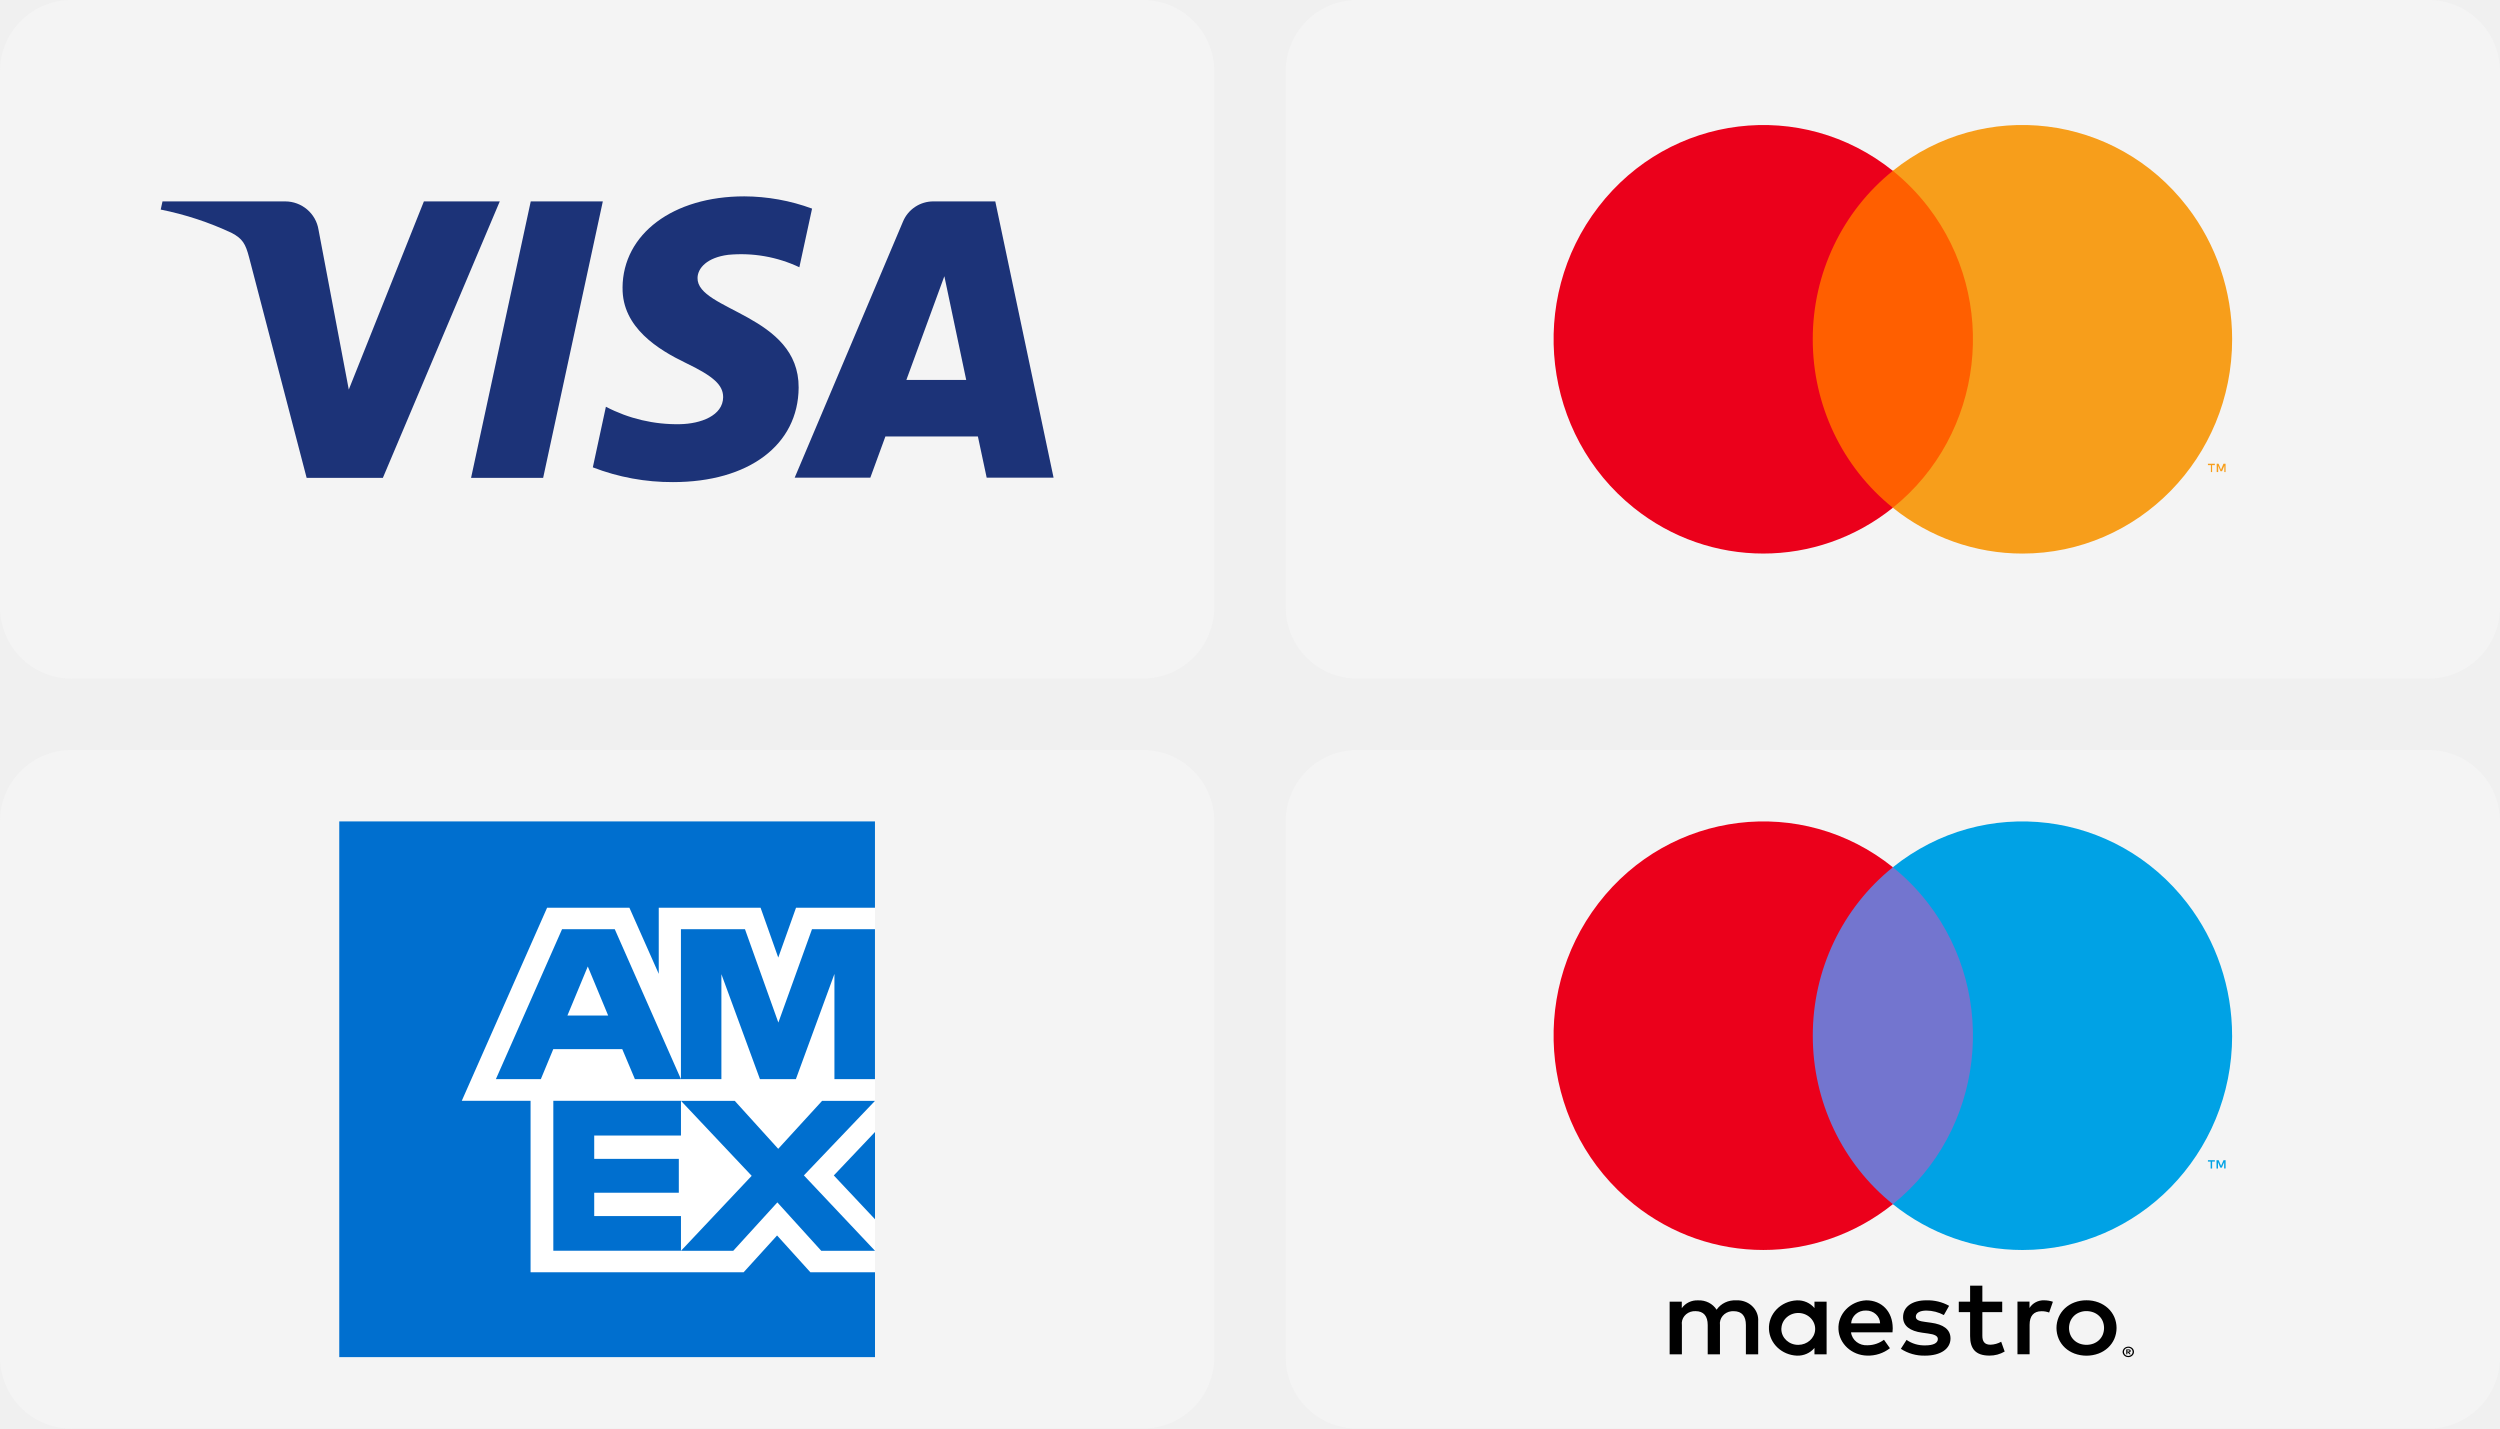
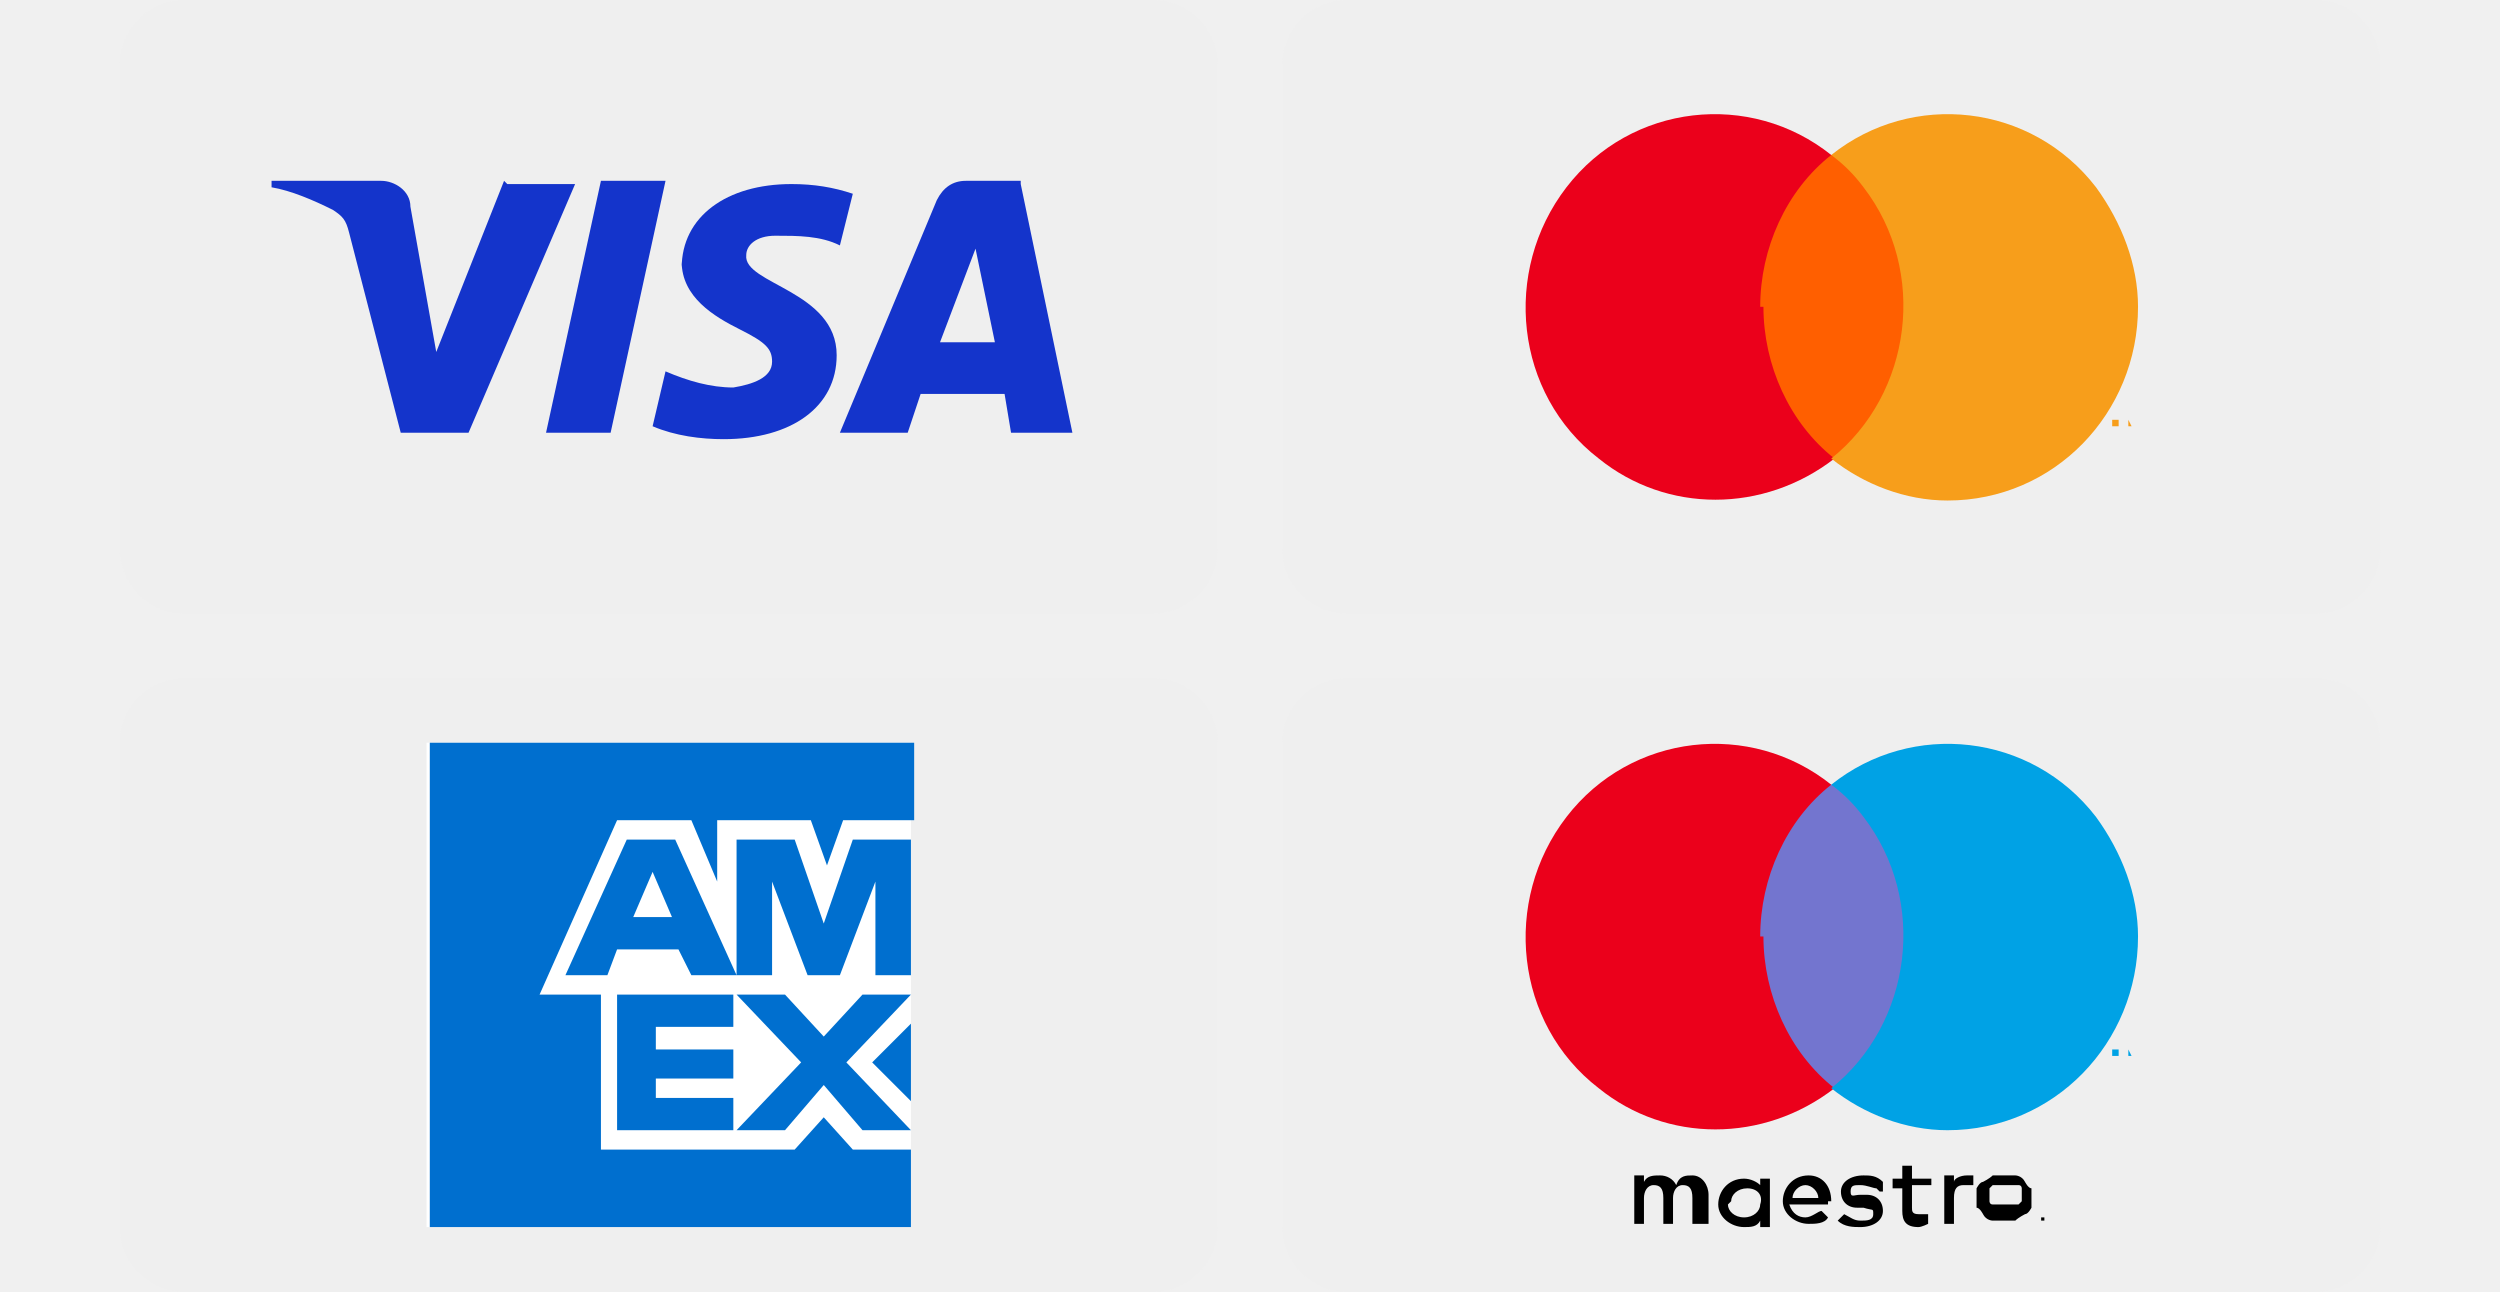
- <svg xmlns="http://www.w3.org/2000/svg" id="Layer_1" data-name="Layer 1" viewBox="0 0 70 40">
+ <svg xmlns="http://www.w3.org/2000/svg" version="1.1" viewBox="0 0 70 40" width="60" height="31">
  <defs>
    <style>
-       .cls-1 {
+       .cls0892341s-1 {
+         fill: #00a2e5;
+       }
+ 
+       .cls0892341s-2 {
+         fill: #7375cf;
+       }
+ 
+       .cls0892341s-3 {
+         fill: #efefef;
+       }
+ 
+       .cls0892341s-4 {
        fill: #f79e1b;
      }

-       .cls-2 {
-         fill: #006fcf;
+       .cls0892341s-5 {
+         fill: #1434cb;
      }

-       .cls-3 {
-         fill: #f4f4f4;
+       .cls0892341s-6 {
+         fill: #fff;
      }

-       .cls-4 {
+       .cls0892341s-7 {
        fill: #eb001b;
      }

-       .cls-5 {
-         fill: #fff;
-       }
- 
-       .cls-6 {
+       .cls0892341s-8 {
        fill: #ff5f00;
      }

-       .cls-7 {
-         fill: #00a2e5;
-       }
- 
-       .cls-8 {
-         fill: #7375cf;
-       }
- 
-       .cls-9 {
-         fill: #1c3378;
+       .cls0892341s-9 {
+         fill: #006fcf;
      }
    </style>
  </defs>
-   <rect class="cls-3" x="36" width="34" height="19" rx="2" ry="2" />
-   <g id="Layer_1-2" data-name="Layer 1-2">
-     <g id="_Group_" data-name=" Group ">
-       <rect class="cls-6" x="50.431" y="4.783" width="5.138" height="9.434" />
-       <path id="_Path_" data-name=" Path " class="cls-4" d="m50.757,9.501c-.002-1.841.825-3.581,2.243-4.718-2.55-2.047-6.241-1.595-8.244,1.01-2.004,2.605-1.561,6.377.988,8.424,2.129,1.71,5.127,1.71,7.256,0-1.417-1.136-2.244-2.875-2.243-4.716Z" />
-       <path class="cls-1" d="m62.5,9.501c-0,3.313-2.629,5.999-5.872,5.999-1.316-0-2.594-.452-3.629-1.283,2.55-2.047,2.992-5.819.988-8.424-.289-.376-.621-.715-.988-1.01,2.549-2.048,6.24-1.596,8.245,1.008.813,1.057,1.256,2.363,1.256,3.708,0,0,0,.002,0,.002Z" />
-       <path class="cls-1" d="m61.939,13.217v-.193h.077v-.04h-.194v.04h.083v.193h.034Zm.377,0v-.233h-.059l-.069.167-.069-.167h-.052v.233h.042v-.175l.064.152h.044l.064-.152v.177l.034-.002Z" />
+   <g>
+     <g id="Layer_1">
+       <rect class="cls0892341s-3" x="36" y="0" width="34" height="19" rx="2" ry="2" />
+       <g id="Layer_1-2">
+         <g id="_Group_">
+           <rect class="cls0892341s-8" x="50.4" y="4.8" width="5.1" height="9.4" />
+           <path id="_Path_" class="cls0892341s-7" d="M50.8,9.5c0-1.8.8-3.6,2.2-4.7-2.5-2-6.2-1.6-8.2,1-2,2.6-1.6,6.4,1,8.4,2.1,1.7,5.1,1.7,7.3,0-1.4-1.1-2.2-2.9-2.2-4.7Z" />
+           <path class="cls0892341s-4" d="M62.5,9.5c0,3.3-2.6,6-5.9,6-1.3,0-2.6-.5-3.6-1.3,2.5-2,3-5.8,1-8.4-.3-.4-.6-.7-1-1,2.5-2,6.2-1.6,8.2,1,.8,1.1,1.3,2.4,1.3,3.7,0,0,0,0,0,0Z" />
+           <path class="cls0892341s-4" d="M61.9,13.2v-.2h0s-.2,0-.2,0h0s0,0,0,0v.2s0,0,0,0ZM62.3,13.2v-.2h0v.2c0,0-.1-.2-.1-.2h0v.2h0v-.2.2h.1v-.2c0,0,0,.2,0,.2h0s0,0,0,0Z" />
+         </g>
+       </g>
+       <rect class="cls0892341s-3" y="0" width="34" height="19" rx="2" ry="2" />
+       <g>
+         <path class="cls0892341s-5" d="M17.4,8.1c0,1.1,1,1.7,1.8,2.1.8.4,1,.6,1,1,0,.5-.6.7-1.2.8-.7,0-1.4-.2-2.1-.5l-.4,1.7c.7.3,1.5.4,2.2.4,2.1,0,3.5-1,3.5-2.6,0-2-2.9-2.2-2.8-3.1,0-.3.3-.6.9-.6.7,0,1.4,0,2,.3l.4-1.6c-.6-.2-1.2-.3-1.9-.3-2,0-3.4,1-3.4,2.6" />
+         <path class="cls0892341s-5" d="M27.9,5.6h-1.7c-.4,0-.7.2-.9.6l-3,7.2h2.1l.4-1.2h2.6l.2,1.2h1.9l-1.6-7.7h0ZM25.4,10.6l1.1-2.9.6,2.9h-1.7Z" />
+         <polyline class="cls0892341s-5" points="14.9 5.6 13.2 13.4 15.2 13.4 16.9 5.6 14.9 5.6" />
+         <path class="cls0892341s-5" d="M11.9,5.6l-2.1,5.3-.8-4.5c0-.5-.5-.8-.9-.8h-3.4v.2c.6.1,1.3.4,1.9.7.3.2.4.3.5.7l1.6,6.2h2.1l3.3-7.7h-2.1" />
+       </g>
+       <rect class="cls0892341s-3" x="36" y="21" width="34" height="19" rx="2" ry="2" />
+       <g>
+         <path d="M49.2,37.9v-.9c0-.3-.2-.6-.5-.6,0,0,0,0,0,0-.2,0-.4,0-.5.3-.1-.2-.3-.3-.5-.3-.2,0-.4,0-.5.2v-.2h-.3v1.5h.3v-.8c0-.2.1-.4.3-.4,0,0,0,0,0,0,.2,0,.3.1.3.4v.8h.3v-.8c0-.2.1-.4.3-.4,0,0,0,0,0,0,.2,0,.3.1.3.4v.8s.3,0,.3,0ZM51.1,37.2v-.7h-.3v.2c-.1-.1-.3-.2-.5-.2-.5,0-.8.4-.8.8,0,.4.4.7.8.7.2,0,.4,0,.5-.2v.2h.3v-.7ZM49.9,37.2c0-.2.2-.4.5-.4s.5.2.4.5c0,.2-.2.4-.5.4-.3,0-.5-.2-.5-.4,0,0,0,0,0,0ZM58.4,36.4c.1,0,.2,0,.3,0,0,0,.2,0,.3.2,0,0,.1.2.2.2,0,.2,0,.4,0,.6,0,0-.1.2-.2.2,0,0-.2.1-.3.2-.2,0-.5,0-.7,0,0,0-.2,0-.3-.2,0,0-.1-.2-.2-.2,0-.2,0-.4,0-.6,0,0,.1-.2.2-.2,0,0,.2-.1.3-.2.1,0,.2,0,.3,0h0ZM58.4,36.7c0,0-.1,0-.2,0,0,0-.1,0-.2,0,0,0,0,0-.1.1,0,.1,0,.3,0,.4,0,0,0,.1.1.1,0,0,0,0,.2,0,.1,0,.3,0,.4,0,0,0,.1,0,.2,0,0,0,0,0,.1-.1,0-.1,0-.3,0-.4,0,0,0-.1-.1-.1,0,0,0,0-.2,0,0,0-.1,0-.2,0ZM53,37.2c0-.5-.3-.8-.7-.8-.5,0-.8.4-.8.8,0,.4.4.7.8.7.2,0,.5,0,.6-.2l-.2-.2c-.1,0-.3.2-.5.2-.2,0-.4-.1-.5-.4h1.2s0,0,0-.1c0,0,0,0,0,0ZM51.8,37.1c0-.2.2-.4.4-.4.2,0,.4.2.4.4h-.8ZM54.4,36.8c-.1,0-.3-.1-.5-.1-.2,0-.3,0-.3.2s.1.1.3.1h.2c.3,0,.5.2.5.5s-.3.5-.7.5c-.2,0-.5,0-.7-.2l.2-.2c.2.1.3.2.5.2.2,0,.4,0,.4-.2s0-.1-.3-.2h-.2c-.3,0-.5-.2-.5-.5s.3-.5.7-.5c.2,0,.4,0,.6.2v.3h-.1ZM56.1,36.7h-.6v.7c0,.1,0,.2.2.2.1,0,.2,0,.3,0v.3c0,0-.2.1-.3.1-.4,0-.5-.2-.5-.5v-.7h-.3v-.3h.3v-.4s.3,0,.3,0v.4h.6s0,.3,0,.3ZM57.2,36.4c0,0,.2,0,.2,0v.3c-.2,0-.2,0-.3,0-.2,0-.3.1-.3.4v.8h-.3v-1.5h.3v.2c0-.1.2-.2.4-.2h0ZM59.6,37.7s0,0,0,0c0,0,0,0,0,0,0,0,0,0,0,0,0,0,0,0,0,.1,0,0,0,0,0,0,0,0,0,0,0,0,0,0,0,0,0,0,0,0-.1,0-.1,0,0,0,0,0,0-.1,0,0,0,0,0,0,0,0,0,0,0,0,0,0,0,0,0,0ZM59.6,38s0,0,0,0c0,0,0,0,0,0,0,0,0-.1,0-.2,0,0,0,0,0,0,0,0,0,0,0,0,0,0,0,0,0,0,0,0,0,0,0,0,0,0,0,.1,0,.2,0,0,0,0,0,0ZM59.6,37.8s0,0,0,0c0,0,0,0,0,0,0,0,0,0,0,0,0,0,0,0,0,0h0c0,0,0,0,0,0h0c0,0,0,0,0,0h0c0,0,0,0,0,0h0c0-.1,0-.1,0-.1ZM59.6,37.8h0s0,0,0,0c0,0,0,0,0,0,0,0,0,0,0,0,0,0,0,0,0,0,0,0,0,0,0,0,0,0,0,0,0,0Z" />
+         <g>
+           <rect class="cls0892341s-2" x="50.4" y="24.3" width="5.1" height="9.4" />
+           <path class="cls0892341s-7" d="M50.8,29c0-1.8.8-3.6,2.2-4.7-2.5-2-6.2-1.6-8.2,1-2,2.6-1.6,6.4,1,8.4,2.1,1.7,5.1,1.7,7.3,0-1.4-1.1-2.2-2.9-2.2-4.7h0Z" />
+           <path class="cls0892341s-1" d="M61.9,32.7v-.2h0s-.2,0-.2,0h0s0,0,0,0v.2h0ZM62.3,32.7v-.2h0v.2c0,0-.1-.2-.1-.2h0v.2h0v-.2.2h.1v-.2c0,0,0,.2,0,.2,0,0,0,0,0,0Z" />
+           <path class="cls0892341s-1" d="M62.5,29c0,3.3-2.6,6-5.9,6-1.3,0-2.6-.5-3.6-1.3,2.5-2,3-5.8,1-8.4-.3-.4-.6-.7-1-1,2.5-2,6.2-1.6,8.2,1,.8,1.1,1.3,2.4,1.3,3.7,0,0,0,0,0,0Z" />
+         </g>
+       </g>
+       <rect class="cls0892341s-3" y="21" width="34" height="19" rx="2" ry="2" />
+       <g>
+         <polygon class="cls0892341s-6" points="24.5 38 17 38 9.5 38 9.5 30.4 9.5 23 16.9 23 24.5 23 24.5 30.5 24.5 38" />
+         <path class="cls0892341s-9" d="M24.5,38v-2.4h-1.8l-.9-1-.9,1h-6v-4.8h-1.9l2.4-5.4h2.3l.8,1.9v-1.9h2.9l.5,1.4.5-1.4h2.2v-2.4h-15v15s15,0,15,0ZM23,35h1.5l-2-2.1,2-2.1h-1.5l-1.2,1.3-1.2-1.3h-1.5l2,2.1-2,2.1h1.5l1.2-1.4,1.2,1.4h0ZM23.3,32.9l1.2,1.2v-2.4l-1.2,1.2h0ZM16.6,34.1v-.7h2.4v-.9h-2.4v-.7h2.4v-1h-3.6v4.2h3.6v-1h-2.4ZM23.4,30.2h1.1v-4.2h-1.8l-.9,2.6-.9-2.6h-1.8v4.2h1.1v-2.9l1.1,2.9h1l1.1-2.9v2.9h0ZM17.8,30.2h1.3l-1.9-4.2h-1.5l-1.9,4.2h1.3l.3-.8h1.9l.4.8h0ZM17,28.4h-1.1l.6-1.4.6,1.4h0Z" />
+       </g>
    </g>
  </g>
-   <rect class="cls-3" width="34" height="19" rx="2" ry="2" />
-   <g>
-     <path class="cls-9" d="m17.432,8.057c-.015,1.114,1.004,1.736,1.767,2.104.788.378,1.049.622,1.049.96-.005.517-.627.746-1.21.756-.722.014-1.435-.154-2.073-.488l-.366,1.697c.715.276,1.476.416,2.244.413,2.123,0,3.509-1.04,3.519-2.647.01-2.04-2.851-2.154-2.831-3.07.005-.279.271-.572.858-.647.684-.065,1.373.055,1.993.348l.356-1.642c-.607-.224-1.25-.34-1.898-.343-1.993,0-3.399,1.05-3.409,2.557" />
-     <path class="cls-9" d="m27.868,5.639h-1.727c-.376-.003-.716.222-.858.567l-3.032,7.169h2.118l.422-1.154h2.59l.246,1.154h1.873l-1.632-7.736Zm-2.49,5l1.064-2.905.612,2.905h-1.677Z" />
-     <polyline class="cls-9" points="14.861 5.639 13.19 13.38 15.208 13.38 16.879 5.639 14.861 5.639" />
-     <path class="cls-9" d="m11.869,5.639l-2.103,5.269-.848-4.478c-.073-.455-.469-.791-.934-.791h-3.434l-.05.229c.689.138,1.358.358,1.993.657.296.159.382.298.482.682l1.611,6.174h2.134l3.273-7.741h-2.123" />
-   </g>
-   <rect class="cls-3" x="36" y="21" width="34" height="19" rx="2" ry="2" />
-   <g>
-     <path d="m49.229,37.921v-.925c.022-.302-.219-.564-.54-.586-.025-.002-.05-.002-.075-0-.22-.013-.43.087-.549.262-.108-.17-.306-.271-.517-.262-.183-.009-.357.075-.458.219v-.182h-.34v1.474h.343v-.817c-.028-.189.112-.363.312-.389.023-.003.047-.004.071-.003.226,0,.34.139.34.389v.82h.343v-.817c-.026-.19.117-.365.319-.389.021-.003.043-.003.064-.002.232,0,.343.139.343.389v.82h.343Zm1.916-.737v-.737h-.34v.179c-.118-.143-.302-.224-.494-.216-.453.021-.803.385-.78.812.021.398.358.717.78.736.192.008.376-.073.494-.216v.179h.34v-.737Zm-1.265,0c.015-.246.239-.434.499-.42s.46.225.445.471c-.014.236-.221.42-.471.421-.259.003-.472-.192-.475-.436-0-.012 0-.024.001-.036Zm8.542-.776c.115-.001.229.019.335.059.099.037.19.093.267.163.076.07.135.153.176.245.085.197.085.418,0,.616-.041.092-.101.176-.176.246-.077.07-.167.126-.267.163-.216.079-.455.079-.671,0-.099-.037-.19-.093-.266-.163-.075-.07-.135-.154-.175-.246-.085-.197-.085-.418,0-.616.041-.092.1-.175.175-.245.076-.07.167-.126.266-.163.107-.04.221-.06.335-.059Zm0,.303c-.067-.001-.132.011-.194.035-.058.022-.111.055-.155.097-.044.043-.079.094-.103.149-.05.123-.05.26,0,.383.023.056.058.106.103.149.044.042.097.075.155.097.125.046.264.046.388,0,.058-.022.111-.055.156-.097.045-.043.08-.093.104-.149.05-.123.05-.26,0-.383-.024-.056-.059-.107-.104-.149-.045-.042-.098-.075-.156-.097-.062-.023-.128-.035-.194-.035Zm-5.426.472c-.003-.459-.304-.774-.742-.774-.453.022-.801.387-.777.814.022.404.371.724.8.734.233.008.461-.066.641-.207l-.167-.237c-.129.098-.289.152-.454.154-.234.019-.441-.141-.468-.361h1.161c.003-.04.007-.08.007-.123Zm-1.164-.13c.012-.206.197-.365.415-.358.214-.004.391.156.396.358h-.811Zm2.596-.231c-.148-.081-.316-.124-.487-.126-.186,0-.298.065-.298.173,0,.099.118.126.265.145l.16.022c.34.046.546.182.546.441,0,.281-.262.481-.713.481-.241.006-.479-.061-.677-.191l.16-.25c.15.105.333.159.52.154.232,0,.356-.065.356-.179,0-.083-.088-.13-.275-.154l-.16-.022c-.35-.046-.539-.194-.539-.435,0-.293.255-.472.651-.472.224-.007.445.046.638.154l-.147.259Zm1.634-.083h-.556v.666c0,.148.056.247.226.247.106-.003.21-.032.301-.083l.098.274c-.127.075-.275.115-.425.114-.402,0-.543-.204-.543-.546v-.672h-.317v-.293h.317l-0-.447h.343l0.0.447h.556v.293Zm1.177-.33c.082 0.0.164.014.242.04l-.105.302c-.068-.025-.14-.038-.213-.037-.222,0-.334.136-.334.379v.826h-.34v-1.474h.337v.179c.085-.138.243-.221.412-.216h0Zm2.354,1.296c.021-0.0.042.004.062.012.019.007.036.018.05.031.014.013.026.029.034.047.017.036.017.077,0,.114-.008.017-.02.033-.034.047-.015.013-.032.024-.05.032-.019.008-.04.012-.062.012-.064.001-.122-.035-.147-.09-.017-.036-.017-.077,0-.114.008-.017.019-.033.034-.047.014-.013.032-.024.051-.031.02-.008.041-.012.063-.012Zm0,.261c.016 0.0.032-.003.047-.009.014-.006.027-.014.038-.024.047-.045.048-.117 0-.162-.011-.01-.024-.019-.038-.024-.015-.006-.031-.009-.047-.009-.016-0-.033.003-.048.009-.014.006-.028.014-.039.024-.047.045-.047.117,0,.162.023.022.054.034.087.033Zm.009-.183c.015-.001.03.003.043.012.01.008.016.02.015.032 0.0.01-.004.021-.012.028-.009.008-.021.013-.034.013l.047.051h-.037l-.044-.051h-.014v.051h-.031v-.136h.067Zm-.036.026v.036h.035c.007 0.0.014-.001.019-.005.005-.003.008-.008.007-.014 0-.005-.002-.011-.007-.014-.006-.003-.013-.005-.019-.004h-.035Z" />
-     <g>
-       <rect class="cls-8" x="50.431" y="24.283" width="5.138" height="9.434" />
-       <path class="cls-4" d="m50.758,29c-.002-1.841.825-3.58,2.243-4.717-2.549-2.048-6.241-1.596-8.245,1.009-2.004,2.605-1.562,6.377.988,8.425,2.129,1.71,5.127,1.71,7.257,0-1.417-1.137-2.244-2.876-2.243-4.717Z" />
-       <path class="cls-7" d="m61.94,32.718v-.193h.076v-.039h-.194v.039h.076v.193h.042Zm.377,0v-.233h-.059l-.068.16-.068-.16h-.06v.233h.042v-.176l.064.151h.044l.064-.152v.176h.042Z" />
-       <path class="cls-7" d="m62.5,29c0,3.314-2.628,6-5.871,6-1.316 0-2.594-.452-3.629-1.283,2.549-2.049,2.991-5.821.986-8.426-.288-.375-.62-.713-.986-1.008,2.549-2.048,6.24-1.596,8.244,1.009.813,1.057,1.255,2.363,1.255,3.708Z" />
-     </g>
-   </g>
-   <rect class="cls-3" y="21" width="34" height="19" rx="2" ry="2" />
-   <g>
-     <polygon class="cls-5" points="24.5 38 17.045 38 9.5 38 9.5 30.425 9.5 23 16.944 23 24.5 23 24.5 30.499 24.5 38" />
-     <path class="cls-2" d="m24.5,38v-2.377h-1.81l-.932-1.03-.936,1.03h-5.966v-4.801h-1.926l2.389-5.406h2.304l.822,1.852v-1.852h2.851l.495,1.396.498-1.396h2.21v-2.416h-15v15h15Zm-1.505-2.978h1.505l-1.991-2.111,1.991-2.087h-1.481l-1.229,1.343-1.217-1.343h-1.505l1.979,2.099-1.979,2.099h1.463l1.235-1.355,1.229,1.355h0Zm.352-2.109l1.153,1.226v-2.443l-1.153,1.216h0Zm-6.709,1.138v-.654h2.369v-.948h-2.369v-.654h2.429v-.972h-3.574v4.198h3.574v-.971s-2.429,0-2.429,0Zm6.728-3.836h1.133v-4.198h-1.763l-.942,2.615-.935-2.615h-1.793v4.198h1.133v-2.938l1.079,2.938h1.007l1.079-2.945v2.945h0Zm-5.589,0h1.289l-1.853-4.198h-1.475l-1.853,4.198h1.259l.348-.84h1.931l.354.84h0Zm-.75-1.781h-1.139l.57-1.373.57,1.373h0Z" />
-   </g>
</svg>
